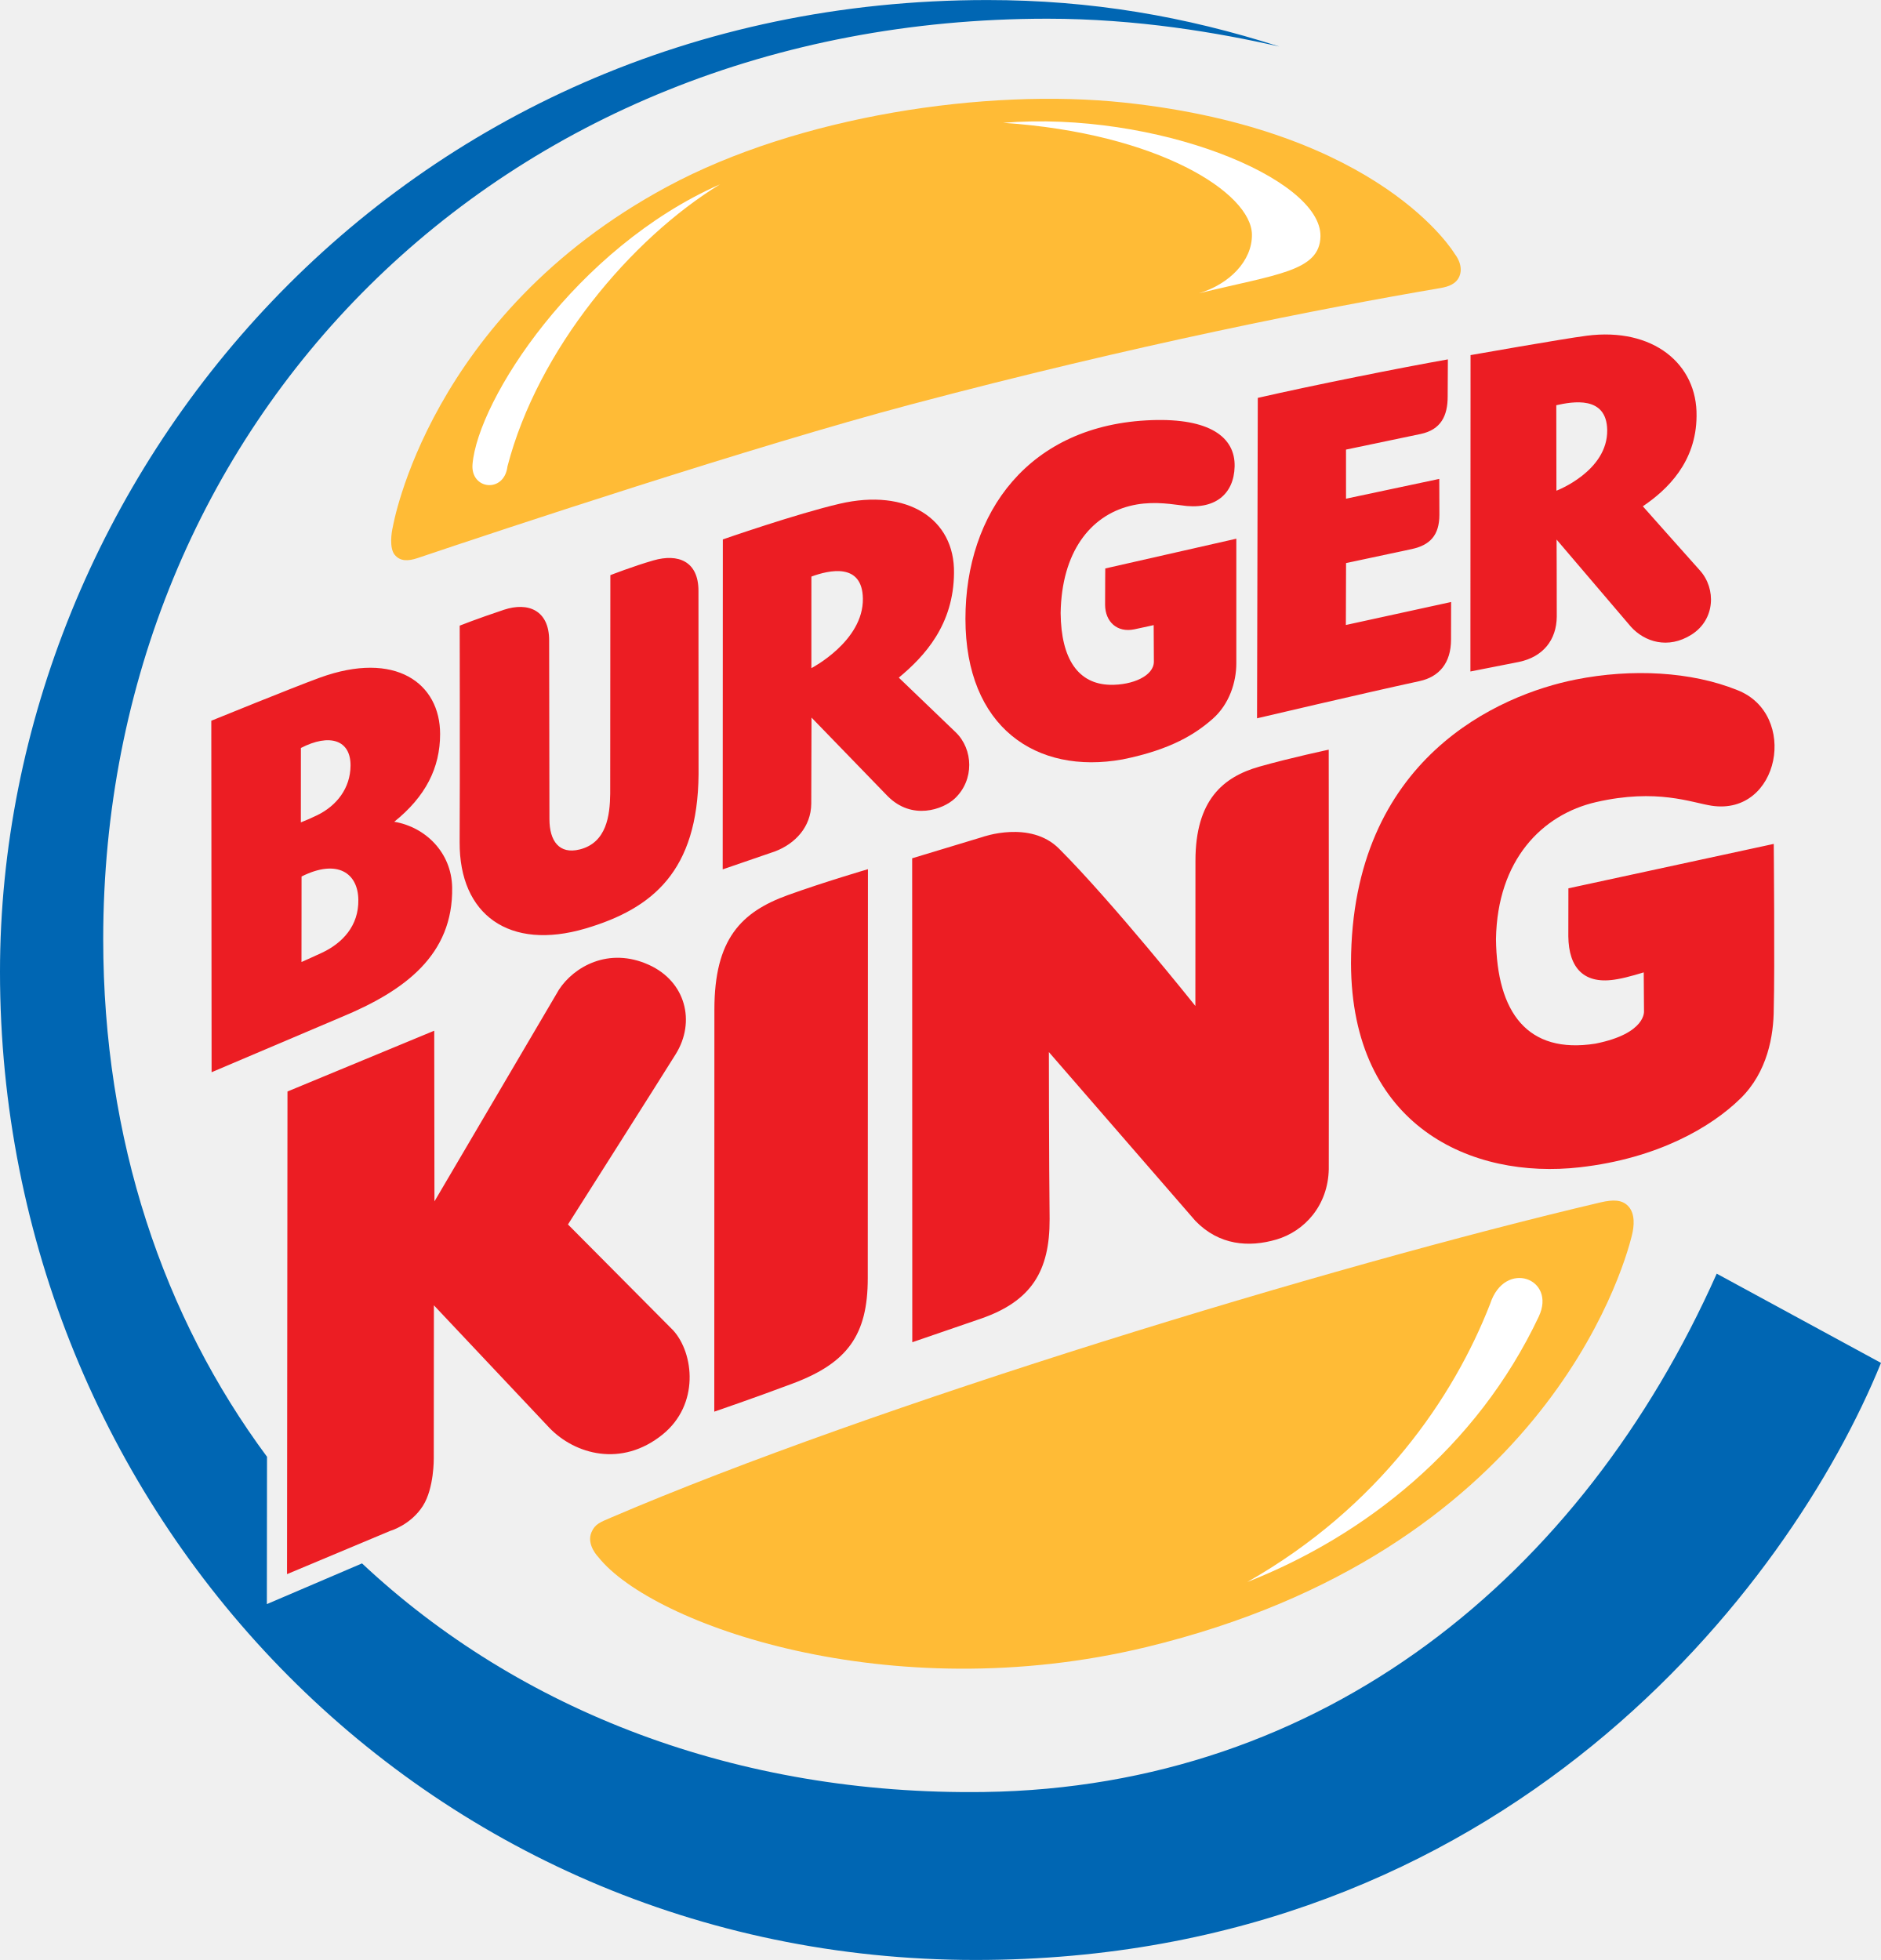
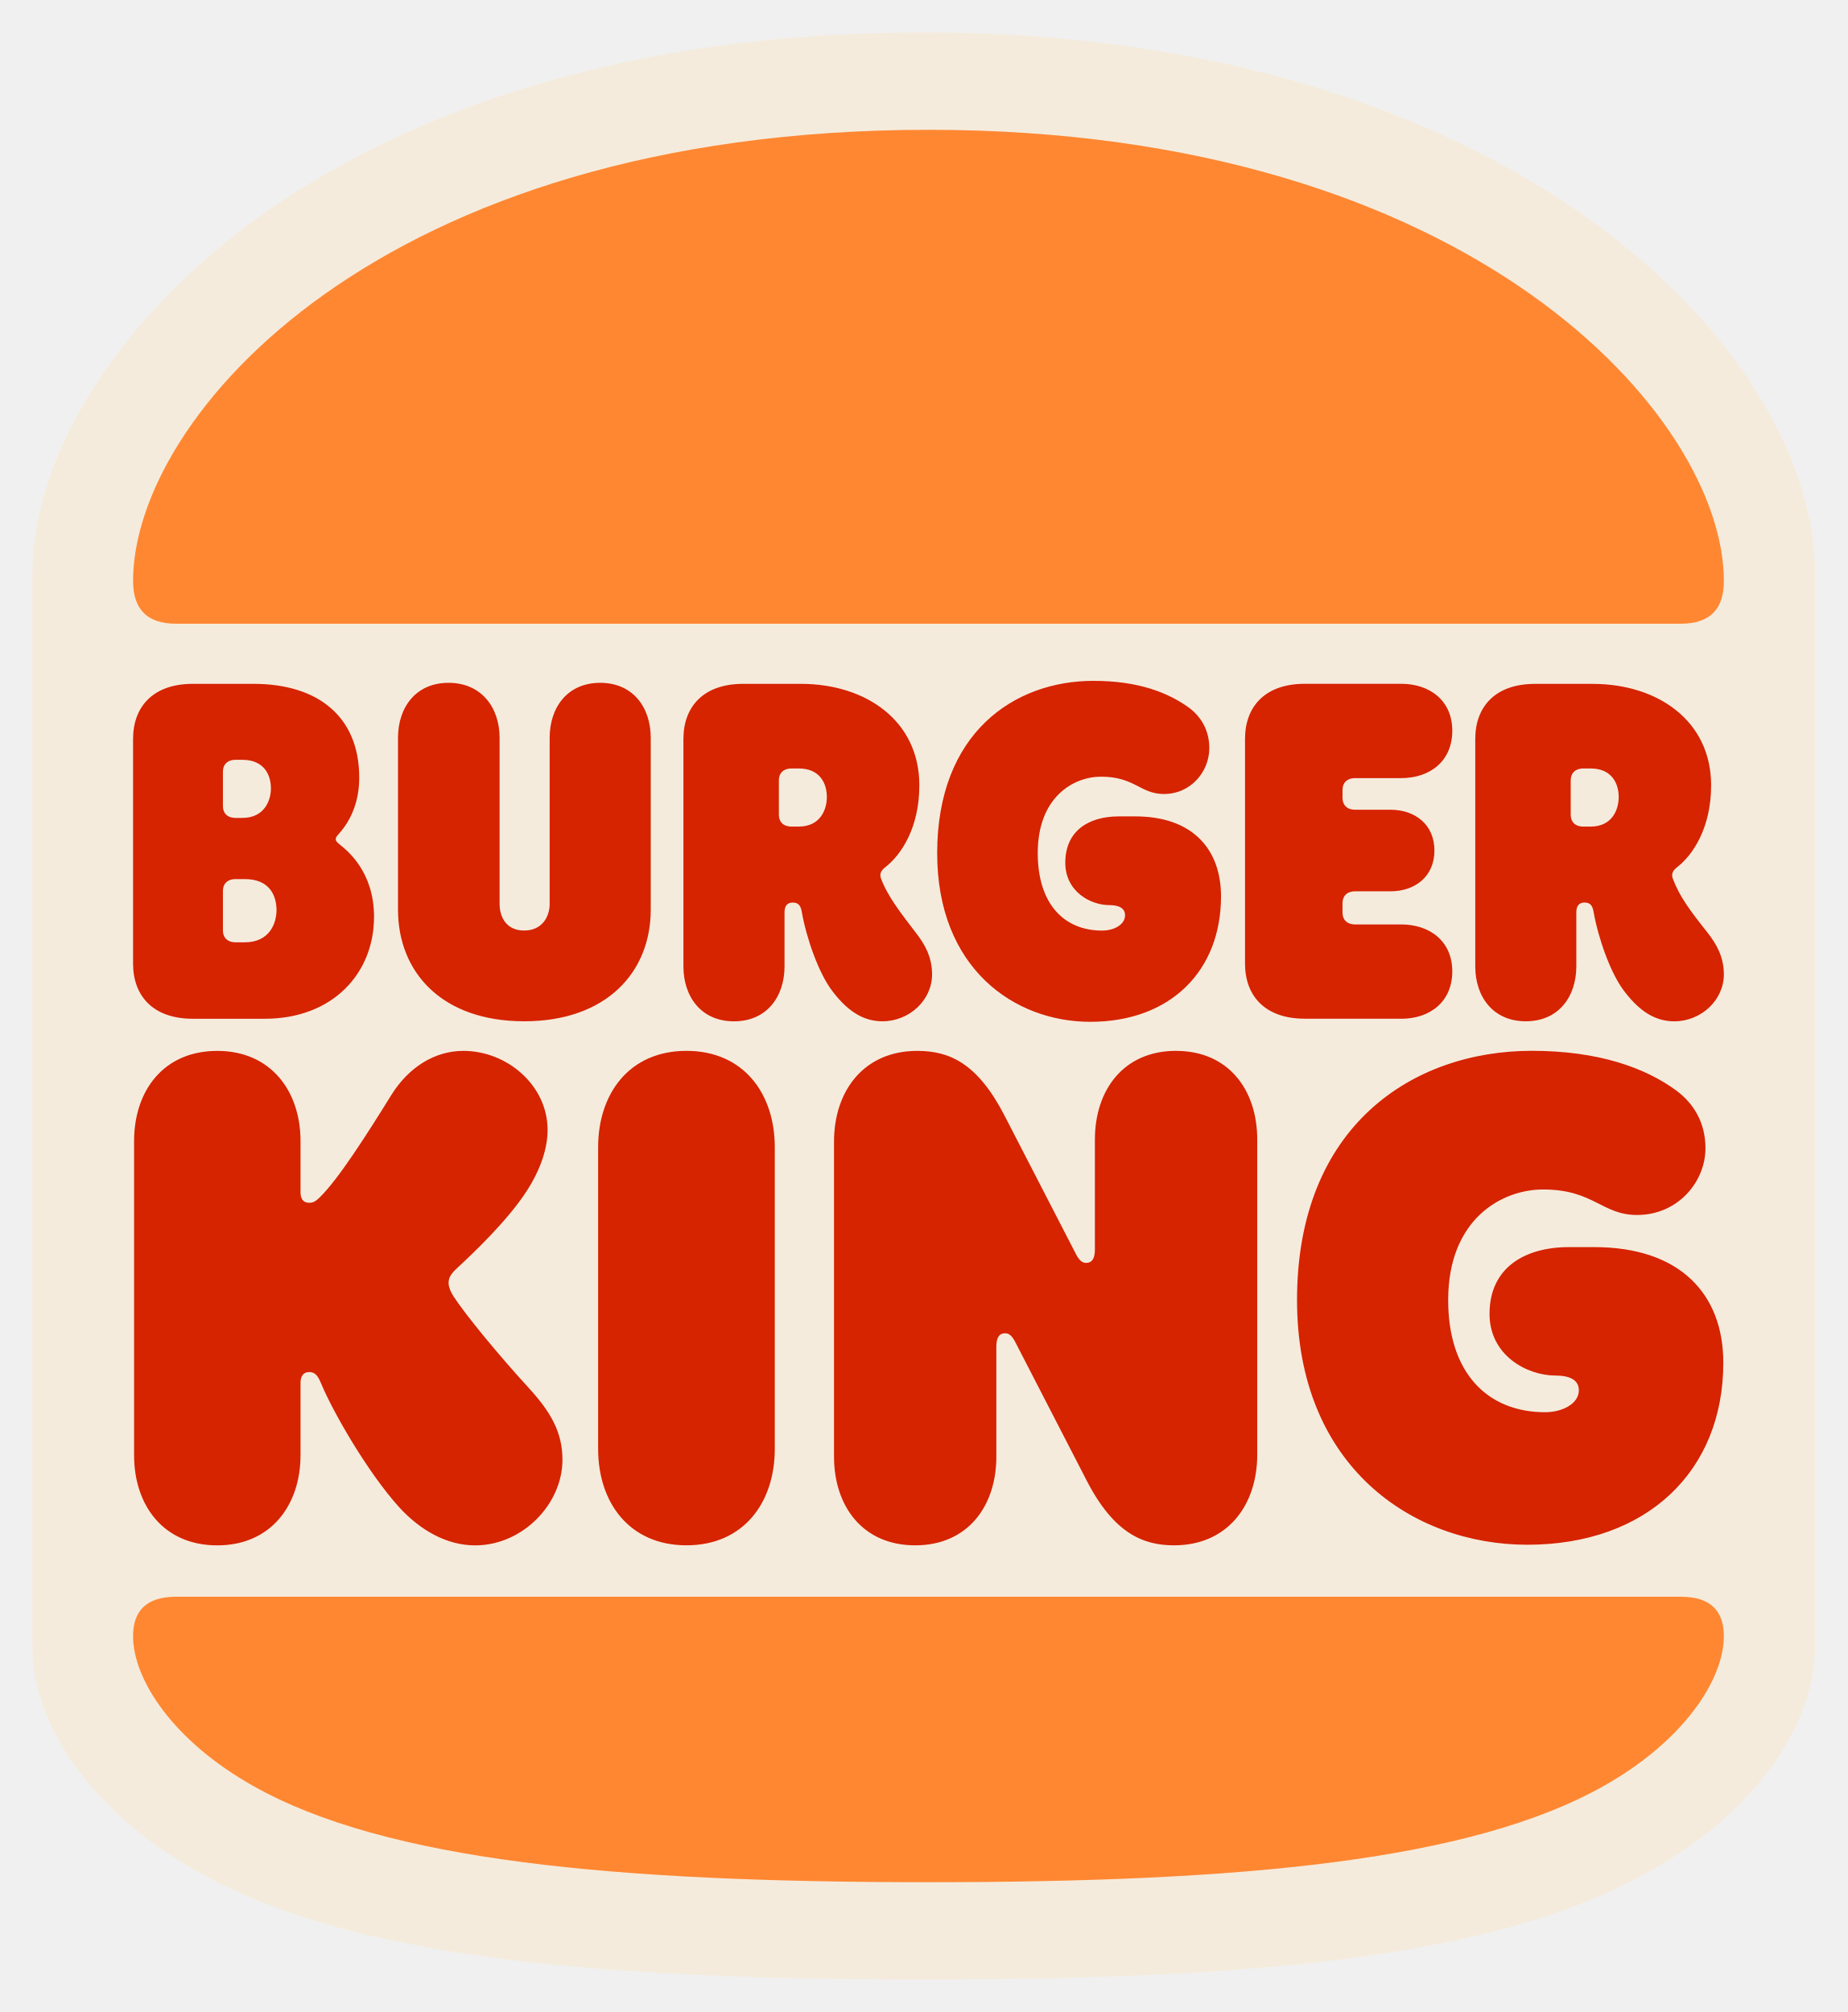
- <svg xmlns="http://www.w3.org/2000/svg" height="2500" viewBox="-101.982 -101.457 1000 1042.057" width="2399">
-   <g stroke-width="3.532">
-     <path d="m673.923 45.339c2.42-5.96-2.508-11.809-2.508-11.809s-38.708-65.851-175.663-80.46c-73.329-7.815-173.158 7.021-243.13 44.755-126.782 68.313-145.766 180.848-145.766 180.848-.714 2.755-1.929 11.144.922 14.723 2.903 3.641 7.128 3.574 12.37 1.805 44.745-15.115 178.107-59.341 262.266-81.676 119.77-31.753 218.158-51.075 281.31-61.835 4.482-.76 8.506-2.229 10.198-6.351" fill="#ffbb36" />
-     <path d="m810.683 575.71c-71.686 160.993-209.217 273.033-389.46 275.587-131.254 1.862-247.085-43.106-330.739-121.539l-50.594 21.647.084-78.335c-55.123-74.353-87.084-168.403-87.084-275.244 0-273.648 209.595-489.357 501.908-489.357 47.712 0 90.835 7.425 123.347 14.79-50.092-16.03-99.867-24.716-155.273-24.716-313.72 0-524.843 254.382-524.854 516.719 0 285.88 224.268 525.338 518.637 525.338 281.161 0 432.853-198.228 481.363-317.443z" fill="#0066b3" />
-     <path d="m737.912 519.15c41.255-4.68 69.797-21.262 85.463-36.642 14.278-14.027 17.609-33.342 17.63-47.69.576-21.082 0-87.608 0-87.608l-109.175 23.621s-.01 8.23-.042 25.504c.201 16.871 8.333 26.055 26.016 22.802 5.542-.908 14.073-3.628 14.073-3.628l.148 20.848c-.095-.597 1.615 11.625-25.899 17.065-36.006 5.652-52.368-16.503-52.795-55.653.71-41.957 24.433-66.154 53.212-72.781 32.378-7.425 50.704.29 61.474 1.932 36.161 5.415 46.416-48.8 13.522-61.517-24.317-9.795-55.865-11.565-85.94-5.56-40.156 8.008-119.126 41.62-119.345 150.83.215 86.78 64.194 115.061 121.66 108.477m-354.894 93.011s33.497-11.49 36.394-12.508c26.924-9.29 36.733-25.3 36.613-53.007-.34-30.086-.389-88.752-.389-88.752l77.89 89.748c12.653 13.066 28.51 14.182 43.028 9.922 15.009-4.394 27.507-18.117 27.885-37.471.123-64.81-.032-222.983-.032-222.983s-20.128 4.27-36.836 9.008c-19.223 5.447-34.013 17.704-34.013 50.061 0 11.456-.043 77.193-.043 77.193s-43.837-54.978-72.502-83.654c-15.327-15.31-40.686-6.17-40.686-6.17l-37.373 11.31zm-23.583-251.506s-23.458 6.88-42.548 13.772c-24.786 8.962-39.075 23.304-39.075 60.825 0 34.462-.06 213.826-.06 213.826s21.714-7.425 41.958-15.062c28.782-10.851 39.64-25.656 39.64-55.879 0-25.974.085-217.482.085-217.482m-116.41 50.88c-21.53-9.781-40.011 1.127-47.86 13.183l-66.18 112.56-.116-90.744-78.017 32.318-.244 256.614 54.957-23.038s10.788-3.059 17.299-13.289c5.983-9.424 5.76-25.232 5.76-25.232l.068-81.372 61.421 65.176c13.487 14.006 38.267 21.198 60.132 3.536 19.771-15.966 16.709-43.187 5.68-55.377l-55.953-56.324s49.242-77.607 57.292-90.574c10.686-17.224 5.31-38.556-14.239-47.437" fill="#ec1d23" />
-     <path d="m212.472 713.17c-2.904 6.69 3.72 13.328 3.72 13.328 28.396 35.63 154.478 80.81 291.33 47.733 208.994-50.545 253.153-198.4 258.155-219.277 1.028-4.257 1.84-11.102-2.109-15.21-3.313-3.43-8.022-3.466-14.557-1.954-145.157 34.123-386.706 107.855-525.967 167.524-5.994 2.568-8.707 3.511-10.572 7.856" fill="#ffbb36" />
-     <g fill="#ec1d23">
-       <path d="m88.524 376.865c-.191-14.144-11.187-21.862-30.188-12.325l-.04 45.47s6.144-2.72 10.651-4.819c11.11-5.154 19.838-14.423 19.577-28.326m-30.563-41.1a108.9 108.9 0 0 0 8.711-3.818c10.294-5.013 17.62-14.31 17.705-26.348.106-13.71-11.184-17.253-26.394-9.39zm80.437 34.604c.618 35.885-25.232 54.978-58.907 68.93l-68.98 29.306-.16-186.882s43.46-17.718 57.639-22.876c40.304-14.666 64.003 3.013 64.003 29.937 0 17.966-7.69 33.237-24.38 46.656 16.436 2.741 30.47 16.242 30.785 34.929zm130.945-157.736c0-15.74-10.826-19.926-23.921-16.157-10.587 3.03-22.918 7.845-22.918 7.845l-.085 116.184c-.127 11.572-1.918 26.059-16.175 29.648-10.943 2.759-16.118-4.543-16.129-16.094l-.155-95.096c0-15.821-11.007-20.558-24.06-16.227-14.673 4.9-23.49 8.428-23.49 8.428s.17 82.273-.031 115.174c-.188 38.566 26.404 57.822 66.935 45.85 35.755-10.572 59.63-30.58 60.082-81.944zm383.364 48.016c10.3-2.222 16.726-9.506 16.726-22.092 0-11.339.043-19.961.043-19.961l-55.954 12.225.103-32.918s27.425-5.814 35.041-7.475c9.57-2.098 14.582-7.315 14.582-18.252 0-10.201-.064-19.029-.064-19.029l-49.577 10.52-.01-26.1s25.772-5.38 39.661-8.299c10.82-2.274 14.391-9.685 14.391-19.883 0-6.641.106-19.785.106-19.785-24.73 4.366-71.74 13.758-101.055 20.473l-.399 170.36s55.745-13.13 86.406-19.784m-323.331-6.881c.04-.032 27.68-14.31 27.377-36.96-.272-19.368-18.111-15.129-27.366-11.734zm.071 26.28s-.092 32.626-.138 45.791c-.113 12.342-8.54 21.255-19.209 25.331-8.919 3.06-27.874 9.583-27.874 9.583l.074-175.429s39.14-13.635 62.156-18.983c35.766-8.319 61.203 7.955 60.743 36.846-.222 27.507-15.567 44.198-29.35 55.625l30.29 29.082c9.308 9.018 9.958 25.32-.512 35.172-6.207 5.832-22.809 11.876-35.808-1.353zm396.017-120.634c.057 0 27.305-10.378 26.995-32.226-.283-18.478-18.478-15.133-27.066-13.215l.071 45.44m-45.727 96.128.074-168.213s49.115-8.682 61.8-10.314c35.21-4.522 58.835 15.02 58.351 42.78-.187 24.413-15.525 39.104-28.56 47.918 0 0 23.95 26.984 30.369 34.122 8.622 9.623 8.237 26.073-4.518 34.13-12.537 7.906-24.956 3.77-32.166-4.192l-39.538-46.37s.127 28.52.095 40.972c-.116 12.395-7.287 21.431-20.145 24.091z" />
-       <path d="m555.287 184.939-69.673 15.822s-.084 7.361-.095 19.378c.095 9.011 6.415 14.861 15.507 12.989 5.733-1.19 10.322-2.254 10.322-2.254l.106 19.35c.074 7.655-11.413 12.668-23.342 12.392-16.716-.434-25.985-13.423-26.225-38.139.52-32.498 15.808-51.576 36.631-56.903 10.4-2.678 19.863-1.374 27.214-.42 17.951 2.9 28.287-5.755 28.655-20.59.374-15.89-13.72-25.717-43.972-24.668-65.596 2.265-99.136 49.394-99.136 105.64 0 57.603 37.63 83.047 83.562 74.746 25.956-5.235 38.867-13.664 47.814-21.51 8.944-7.845 12.632-19.58 12.632-29.6z" />
-     </g>
-     <path d="m280.788-3.465c-76.836 33.918-128.713 114.655-131.564 148.83-1.123 13.586 16.889 15.536 18.584 1.11 16.214-62.34 65.837-121.115 112.98-149.94m254.615 57.928c41.443-10.166 64.202-11.7 64.612-30.213.72-31-87.724-66.946-168.708-60.435 82.514 5.514 132.01 37.28 132.281 59.418.156 14.002-11.978 26.359-28.185 31.23m25.681 685.2c62.184-24.458 121.942-71.178 155.002-141.158 9.54-20.223-18.048-30.555-25.836-6.807-19.35 49.754-59.119 108.172-129.166 147.965" fill="#fff" />
-   </g>
+ <svg xmlns="http://www.w3.org/2000/svg" version="1.1" id="Burger_King_Logo_2020" x="0px" y="0px" width="569.221px" height="620px" viewBox="0 0 569.221 620" enable-background="new 0 0 569.221 620" xml:space="preserve">
+   <path fill="#F5EBDC" d="M284.608,610c-117.216,0-182.052-9.66-224.262-33.558C29.321,558.898,10,532.462,10,507.544V176.782  c0-37.122,27.204-79.578,70.687-110.598C116.8,40.504,181.63,10,284.608,10c179.261,0,274.614,96.864,274.614,166.782V507.28  c0,25.171-19.326,51.612-50.604,69.155C466.667,600.34,401.83,610,284.608,610" />
+   <path fill="#FF8732" d="M494.188,550.318C453.292,573.4,383.129,580,286.078,580c-97.05,0-167.214-6.6-208.104-29.682  c-24.553-13.824-36.973-32.67-36.973-46.184c0-7.69,4.093-12.096,13.206-12.096h463.733c9.12,0,13.213,4.404,13.213,12.096  c0.006,13.514-12.421,32.358-36.961,46.184H494.188 M517.942,192.196H54.208c-9.12,0-13.206-4.71-13.206-13.188  C41.002,128.74,116.662,40,286.078,40c167.851,0,245.082,88.74,245.082,139.008C531.16,187.486,527.068,192.196,517.942,192.196  L517.942,192.196" />
+   <path fill="#D62300" d="M139.78,399.532c-1.416-2.196-1.566-3.612-1.566-4.236c0-1.728,0.942-2.981,2.826-4.71  c4.405-4.092,15.265-14.298,21.24-23.563c4.56-7.067,6.444-13.506,6.444-18.84c0-13.666-12.42-24.354-25.957-24.354  c-8.652,0-16.83,4.872-22.332,13.824c-7.393,11.934-16.206,25.758-21.863,31.26c-1.417,1.417-2.202,1.729-3.3,1.729  c-1.891,0-2.676-1.26-2.676-3.299v-15.703c0-15.391-9.12-27.805-25.639-27.805c-16.674,0-25.645,12.408-25.645,27.805v96.756  c0,15.39,8.964,27.81,25.645,27.81c16.519,0,25.639-12.408,25.639-27.81V426.1c0-1.89,0.785-3.3,2.676-3.3  c2.52,0,3.149,2.516,3.78,3.77c3.617,8.64,14.147,27.012,23.909,37.854c6.605,7.225,14.784,11.784,23.437,11.784  c14.628,0,26.904-12.726,26.904-26.394c0-8.479-3.624-14.762-10.542-22.297c-8.813-9.6-19.2-22.169-22.98-27.978V399.532   M335.95,314.872c24.695,0,40.271-15.708,40.271-38.64c0-14.604-8.82-24.66-26.43-24.66h-5.028c-9.288,0-16.524,4.404-16.524,14.298  c0,8.796,7.71,13.038,13.53,13.038c2.988,0,4.884,0.942,4.884,3.144c0,2.82-3.3,4.71-7.081,4.71  c-11.802,0-19.823-8.329-19.823-23.88c0-17.274,11.017-23.55,19.507-23.55c10.38,0,12.113,5.34,19.35,5.34  c8.339,0,14.004-6.912,14.004-14.136c0-5.34-2.364-9.42-5.981-12.252c-6.606-4.872-15.883-8.478-29.725-8.478  c-24.39,0-48.138,16.02-48.138,53.088C288.754,298.378,312.509,314.872,335.95,314.872L335.95,314.872 M59.398,313.93h22.188  c20.922,0,33.66-13.979,33.66-31.416c0-13.98-8.34-20.418-10.224-21.99c-0.78-0.63-1.566-1.254-1.566-1.884  c0-0.78,0.468-1.098,1.26-2.04c2.982-3.456,5.971-8.952,5.971-16.968c0-18.84-12.744-28.902-32.563-28.902h-18.72  c-12.426,0-18.402,7.236-18.402,16.968v69.264C41.002,306.706,46.978,313.93,59.398,313.93L59.398,313.93 M68.686,237.754  c0-2.04,1.261-3.618,3.93-3.618h2.046c6.762,0,8.814,4.71,8.814,8.802c0,3.768-2.041,9.108-8.814,9.108h-2.04  c-2.676,0-3.937-1.566-3.937-3.612L68.686,237.754L68.686,237.754 M68.686,274.51c0-2.04,1.261-3.618,3.93-3.618h2.833  c7.554,0,9.75,5.022,9.75,9.582c0,4.092-2.202,9.9-9.75,9.9h-2.826c-2.676,0-3.937-1.572-3.937-3.618V274.51 M470.129,314.71  c10.066,0,15.569-7.542,15.569-16.962v-16.65c0-2.041,0.947-2.982,2.521-2.982c1.884,0,2.508,1.098,2.819,2.982  c1.422,8.01,5.195,18.846,9.438,24.348c5.353,7.074,10.38,9.277,15.42,9.277c8.172,0,15.259-6.445,15.259-14.461  c0-5.34-2.202-9.27-5.035-12.876c-5.352-6.75-8.65-11.146-10.69-16.644c-0.475-1.26-0.162-2.364,1.26-3.457  c4.878-3.768,10.542-12.096,10.542-25.284c0-19.95-16.523-31.26-36.504-31.26H472.96c-12.427,0-18.401,7.218-18.401,16.962v70.056  c0,9.42,5.502,16.95,15.576,16.95L470.129,314.71 M483.97,240.43c0-2.04,1.26-3.624,3.931-3.624h2.201  c6.612,0,8.652,4.716,8.652,8.802c0,3.93-2.04,9.108-8.652,9.108h-2.201c-2.677,0-3.931-1.56-3.931-3.612v-10.68V240.43   M211.516,323.824c-17.616,0-27.217,13.188-27.217,29.682V446.5c0,16.5,9.601,29.688,27.217,29.688  c17.615,0,27.21-13.193,27.21-29.688v-92.994C238.726,337.023,229.138,323.824,211.516,323.824 M491.2,384.298h-7.705  c-13.841,0-24.539,6.438-24.539,20.568c0,12.882,11.641,19.008,20.291,19.008c4.248,0,7.236,1.26,7.236,4.554  c0,4.08-5.034,6.75-10.38,6.75c-17.778,0-29.892-12.096-29.892-34.56c0-24.972,16.519-34.08,29.256-34.08  c15.576,0,18.09,7.86,28.943,7.86c12.581,0,21.077-10.213,21.077-20.58c0-7.692-3.461-13.664-8.964-17.748  c-9.6-7.074-24.064-12.26-44.52-12.26c-36.648,0-72.36,23.088-72.36,76.808c0,51.359,35.7,75.396,70.944,75.396  c36.96,0,60.4-22.775,60.4-56.076C530.997,398.902,517.792,384.298,491.2,384.298 M431.74,313.93c8.82,0,15.738-5.184,15.738-14.609  c0-9.271-6.924-14.454-15.732-14.454h-14.159c-2.67,0-3.931-1.566-3.931-3.612v-2.988c0-2.04,1.261-3.612,3.937-3.612h10.854  c7.555,0,13.531-4.554,13.531-12.57c0-8.004-5.977-12.564-13.531-12.564h-10.858c-2.671,0-3.931-1.572-3.931-3.618v-2.514  c0-2.04,1.26-3.612,3.937-3.612h14.153c8.809,0,15.732-5.184,15.732-14.604c0-9.276-6.924-14.46-15.732-14.46h-29.729  c-12.419,0-18.402,7.224-18.402,16.968v69.265c0,9.737,5.977,16.967,18.402,16.967h29.729v0.019h-0.007 M161.494,314.71  c25.482,0,39.012-15.24,39.012-34.392V227.38c0-9.42-5.502-16.968-15.575-16.968c-10.068,0-15.57,7.548-15.57,16.968v51.204  c0,3.762-2.202,8.16-7.866,8.16s-7.56-4.398-7.56-8.16V227.38c0-9.42-5.658-16.968-15.731-16.968  c-10.067,0-15.57,7.548-15.57,16.968v52.932c0.007,19.165,13.381,34.393,38.862,34.393L161.494,314.71 M271.924,314.71  c8.18,0,15.265-6.438,15.265-14.454c0-5.34-2.202-9.27-5.034-12.876c-4.56-5.97-8.652-11.154-10.692-16.644  c-0.474-1.26-0.161-2.364,1.261-3.462c4.878-3.762,10.542-12.09,10.542-25.284c0-19.95-16.524-31.26-36.504-31.26h-17.784  c-12.42,0-18.402,7.224-18.402,16.968v70.056c0,9.42,5.509,16.969,15.576,16.969c10.068,0,15.576-7.549,15.576-16.969V281.11  c0-2.04,0.941-2.988,2.514-2.988c1.89,0,2.514,1.098,2.826,2.988c1.417,8.004,5.189,18.84,9.438,24.348  C261.856,312.514,266.884,314.71,271.924,314.71L271.924,314.71 M246.124,254.71h-2.208c-2.676,0-3.93-1.566-3.93-3.612v-10.674  c0-2.04,1.26-3.618,3.93-3.618h2.202c6.612,0,8.652,4.716,8.652,8.802c0,3.918-2.04,9.102-8.652,9.102H246.124 M362.368,323.824  c-16.199,0-25.008,12.09-25.008,27.33v33.924c0,2.82-0.948,4.086-2.676,4.086c-1.26,0-2.202-0.78-3.3-2.982l-21.864-42.402  c-8.34-16.182-16.992-19.949-26.898-19.949c-16.518,0-25.644,12.402-25.644,27.96v97.074c0,15.239,8.808,27.331,25.008,27.331  c16.206,0,25.008-12.097,25.008-27.331v-33.925c0-2.819,0.948-4.092,2.677-4.092c1.26,0,2.208,0.786,3.3,2.988l21.863,42.408  c8.34,16.182,17.305,19.95,26.904,19.95c16.519,0,25.645-12.409,25.645-27.96V351.16c0-15.24-8.81-27.33-25.015-27.33V323.824" />
</svg>
